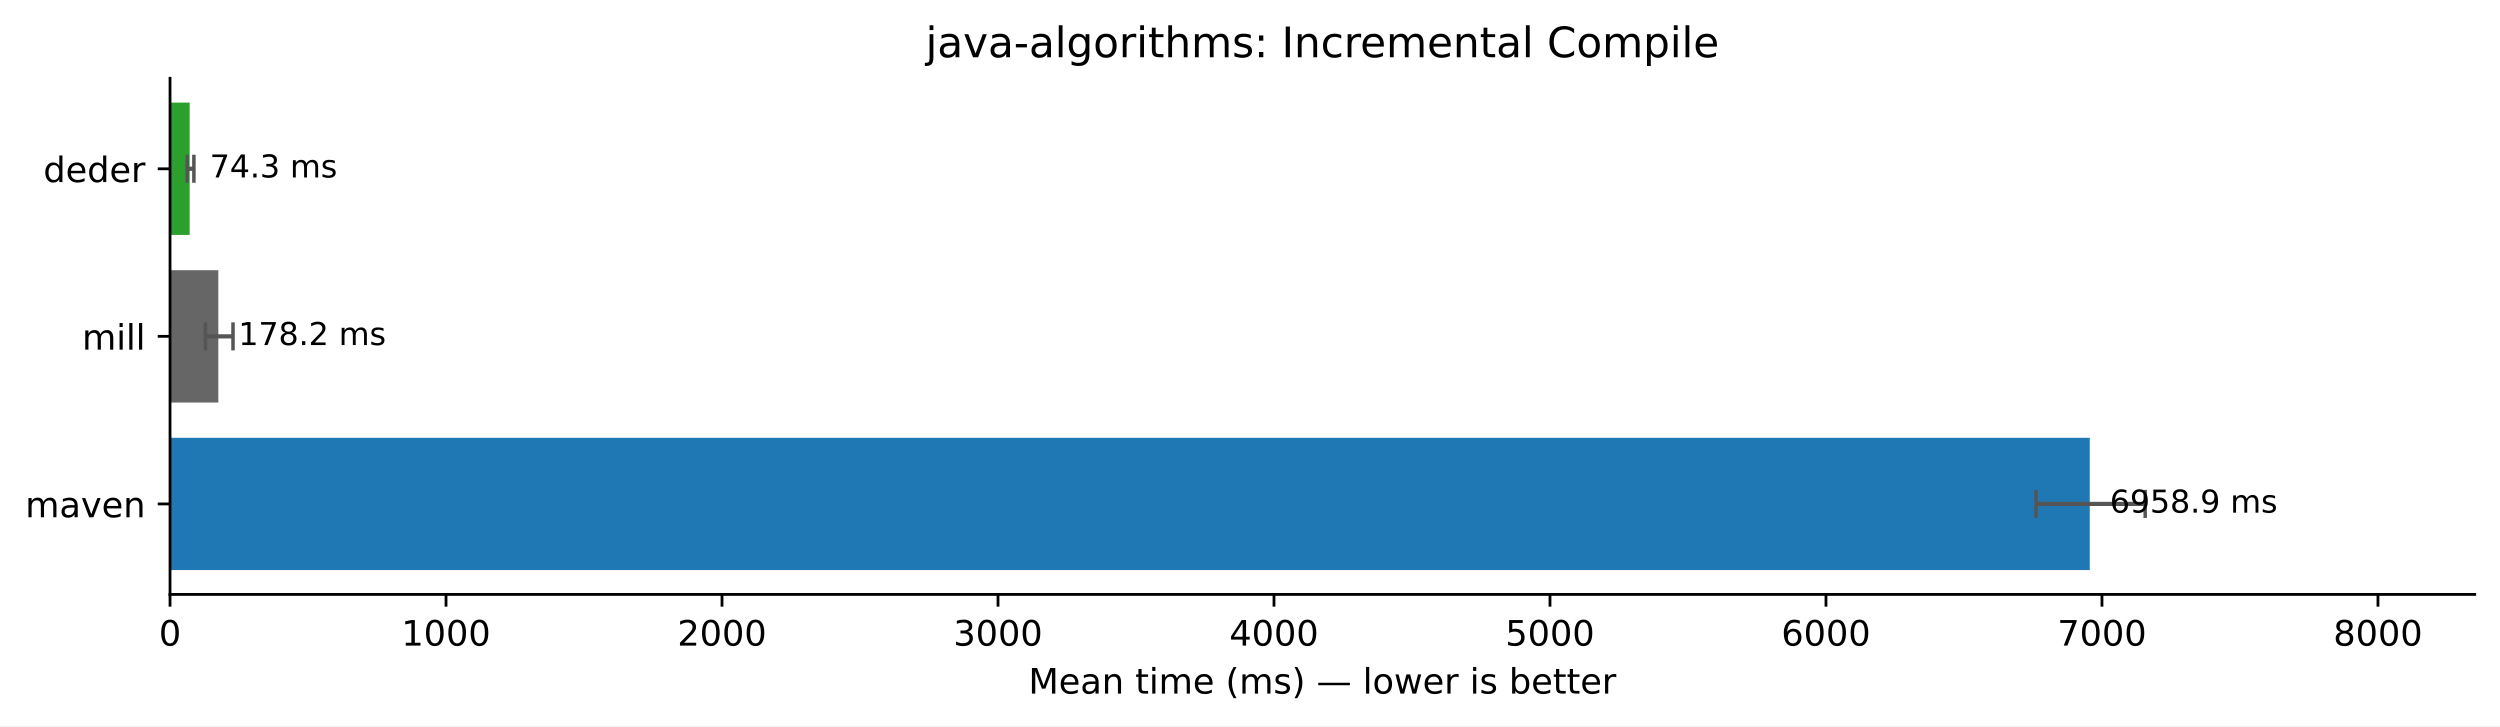
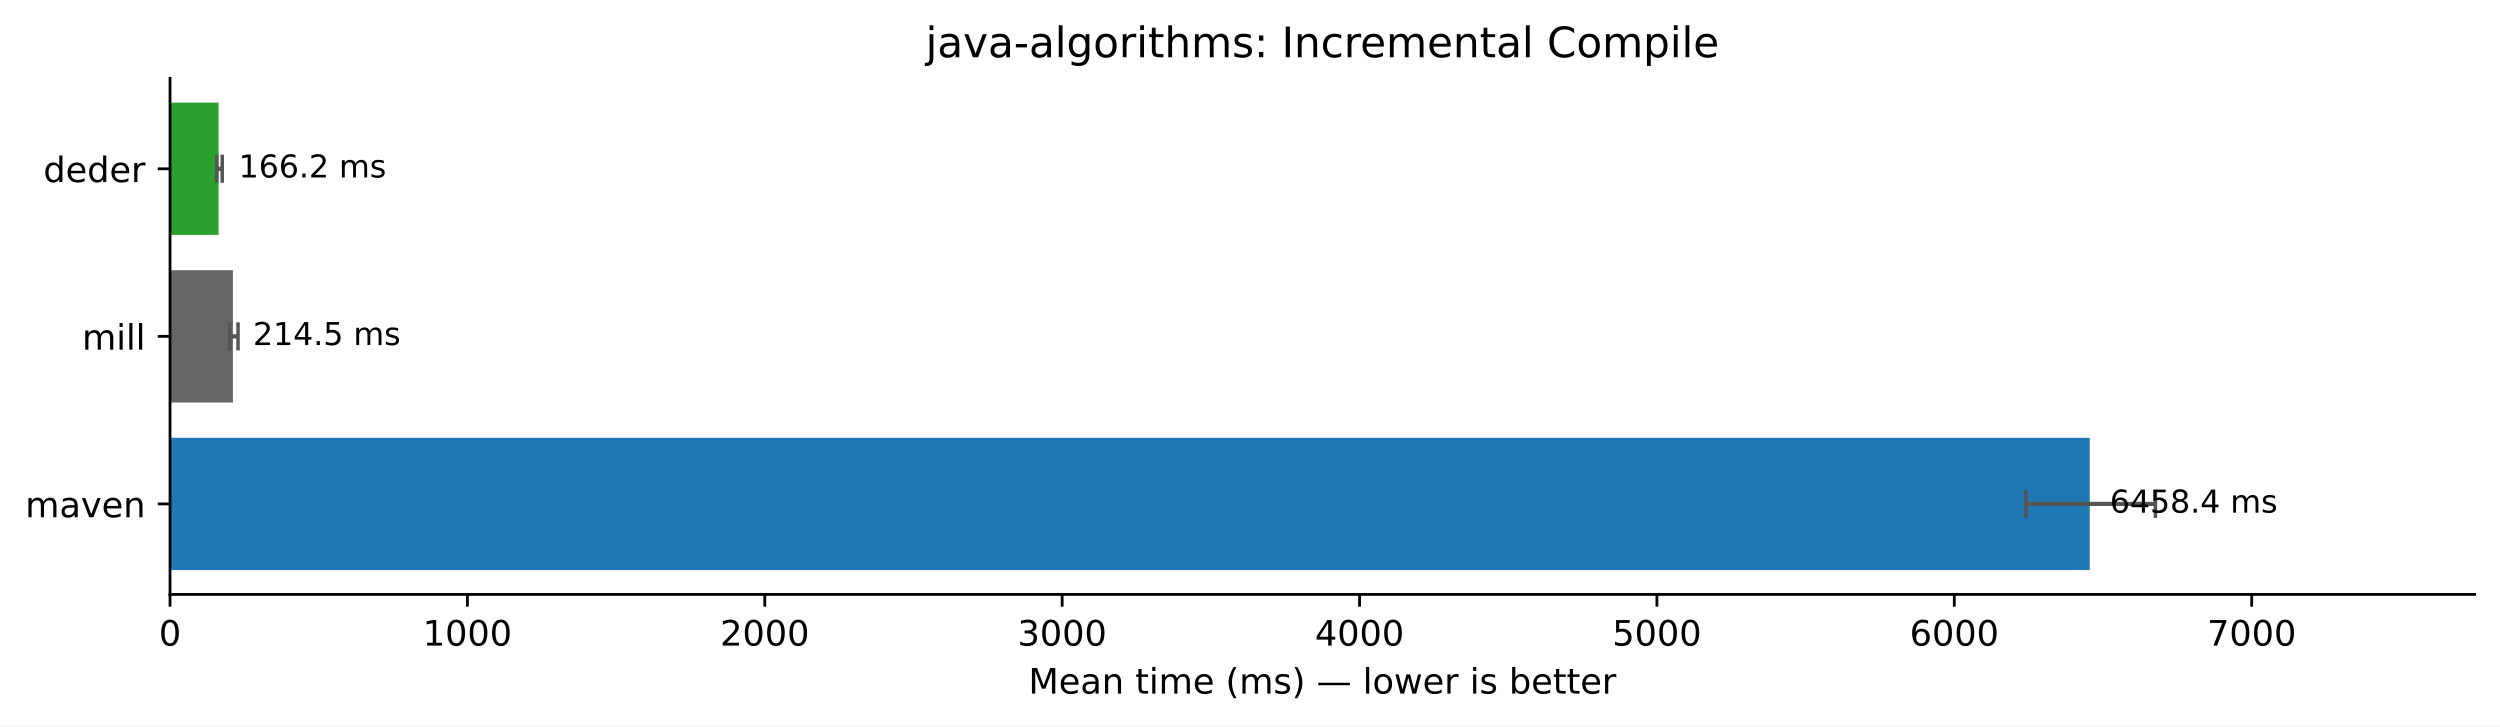
<svg xmlns="http://www.w3.org/2000/svg" xmlns:xlink="http://www.w3.org/1999/xlink" width="712.788pt" height="207.034pt" viewBox="0 0 712.788 207.034" version="1.1">
  <defs>
    <style type="text/css">*{stroke-linejoin: round; stroke-linecap: butt}</style>
  </defs>
  <g id="figure_1">
    <g id="patch_1">
      <path d="M 0 207.034  L 712.788 207.034  L 712.788 0  L 0 0  z " style="fill: #ffffff" />
    </g>
    <g id="axes_1">
      <g id="patch_2">
        <path d="M 48.478 169.478  L 705.588 169.478  L 705.588 22.318  L 48.478 22.318  z " style="fill: #ffffff" />
      </g>
      <g id="patch_3">
-         <path d="M 48.478 162.789  L 596.07 162.789  L 596.07 124.566  L 48.478 124.566  z " clip-path="url(#p4219f7e694)" style="fill: #1f77b4; stroke: #ffffff; stroke-width: 0.5; stroke-linejoin: miter" />
+         <path d="M 48.478 162.789  L 596.07 162.789  L 596.07 124.566  L 48.478 124.566  z " clip-path="url(#p1b779ec4ee)" style="fill: #1f77b4; stroke: #ffffff; stroke-width: 0.5; stroke-linejoin: miter" />
      </g>
      <g id="patch_4">
-         <path d="M 48.478 115.01  L 62.497 115.01  L 62.497 76.786  L 48.478 76.786  z " clip-path="url(#p4219f7e694)" style="fill: #666666; stroke: #ffffff; stroke-width: 0.5; stroke-linejoin: miter" />
+         <path d="M 48.478 115.01  L 66.661 115.01  L 66.661 76.786  L 48.478 76.786  z " clip-path="url(#p1b779ec4ee)" style="fill: #666666; stroke: #ffffff; stroke-width: 0.5; stroke-linejoin: miter" />
      </g>
      <g id="patch_5">
-         <path d="M 48.478 67.231  L 54.325 67.231  L 54.325 29.007  L 48.478 29.007  z " clip-path="url(#p4219f7e694)" style="fill: #2ca02c; stroke: #ffffff; stroke-width: 0.5; stroke-linejoin: miter" />
+         <path d="M 48.478 67.231  L 62.567 67.231  L 62.567 29.007  L 48.478 29.007  z " clip-path="url(#p1b779ec4ee)" style="fill: #2ca02c; stroke: #ffffff; stroke-width: 0.5; stroke-linejoin: miter" />
      </g>
      <g id="matplotlib.axis_1">
        <g id="xtick_1">
          <g id="line2d_1">
            <defs>
-               <path id="mdc7df45fa2" d="M 0 0  L 0 3.5  " style="stroke: #000000; stroke-width: 0.8" />
+               <path id="m59e7f7af4b" d="M 0 0  L 0 3.5  " style="stroke: #000000; stroke-width: 0.8" />
            </defs>
            <g>
-               <use xlink:href="#mdc7df45fa2" x="48.478" y="169.478" style="stroke: #000000; stroke-width: 0.8" />
+               <use xlink:href="#m59e7f7af4b" x="48.478" y="169.478" style="stroke: #000000; stroke-width: 0.8" />
            </g>
          </g>
          <g id="text_1">
            <g transform="translate(45.29688 184.0766) scale(0.1 -0.1)">
              <defs>
                <path id="DejaVuSans-30" d="M 2034 4250  Q 1547 4250 1301 3770  Q 1056 3291 1056 2328  Q 1056 1369 1301 889  Q 1547 409 2034 409  Q 2525 409 2770 889  Q 3016 1369 3016 2328  Q 3016 3291 2770 3770  Q 2525 4250 2034 4250  z M 2034 4750  Q 2819 4750 3233 4129  Q 3647 3509 3647 2328  Q 3647 1150 3233 529  Q 2819 -91 2034 -91  Q 1250 -91 836 529  Q 422 1150 422 2328  Q 422 3509 836 4129  Q 1250 4750 2034 4750  z " transform="scale(0.015625)" />
              </defs>
              <use xlink:href="#DejaVuSans-30" />
            </g>
          </g>
        </g>
        <g id="xtick_2">
          <g id="line2d_2">
            <g>
-               <use xlink:href="#mdc7df45fa2" x="127.167" y="169.478" style="stroke: #000000; stroke-width: 0.8" />
+               <use xlink:href="#m59e7f7af4b" x="133.265" y="169.478" style="stroke: #000000; stroke-width: 0.8" />
            </g>
          </g>
          <g id="text_2">
-             <g transform="translate(114.4424 184.0766) scale(0.1 -0.1)">
+             <g transform="translate(120.5403 184.0766) scale(0.1 -0.1)">
              <defs>
                <path id="DejaVuSans-31" d="M 794 531  L 1825 531  L 1825 4091  L 703 3866  L 703 4441  L 1819 4666  L 2450 4666  L 2450 531  L 3481 531  L 3481 0  L 794 0  L 794 531  z " transform="scale(0.015625)" />
              </defs>
              <use xlink:href="#DejaVuSans-31" />
              <use xlink:href="#DejaVuSans-30" transform="translate(63.62305 0)" />
              <use xlink:href="#DejaVuSans-30" transform="translate(127.2461 0)" />
              <use xlink:href="#DejaVuSans-30" transform="translate(190.8691 0)" />
            </g>
          </g>
        </g>
        <g id="xtick_3">
          <g id="line2d_3">
            <g>
-               <use xlink:href="#mdc7df45fa2" x="205.857" y="169.478" style="stroke: #000000; stroke-width: 0.8" />
+               <use xlink:href="#m59e7f7af4b" x="218.052" y="169.478" style="stroke: #000000; stroke-width: 0.8" />
            </g>
          </g>
          <g id="text_3">
-             <g transform="translate(193.1317 184.0766) scale(0.1 -0.1)">
+             <g transform="translate(205.3274 184.0766) scale(0.1 -0.1)">
              <defs>
                <path id="DejaVuSans-32" d="M 1228 531  L 3431 531  L 3431 0  L 469 0  L 469 531  Q 828 903 1448 1529  Q 2069 2156 2228 2338  Q 2531 2678 2651 2914  Q 2772 3150 2772 3378  Q 2772 3750 2511 3984  Q 2250 4219 1831 4219  Q 1534 4219 1204 4116  Q 875 4013 500 3803  L 500 4441  Q 881 4594 1212 4672  Q 1544 4750 1819 4750  Q 2544 4750 2975 4387  Q 3406 4025 3406 3419  Q 3406 3131 3298 2873  Q 3191 2616 2906 2266  Q 2828 2175 2409 1742  Q 1991 1309 1228 531  z " transform="scale(0.015625)" />
              </defs>
              <use xlink:href="#DejaVuSans-32" />
              <use xlink:href="#DejaVuSans-30" transform="translate(63.62305 0)" />
              <use xlink:href="#DejaVuSans-30" transform="translate(127.2461 0)" />
              <use xlink:href="#DejaVuSans-30" transform="translate(190.8691 0)" />
            </g>
          </g>
        </g>
        <g id="xtick_4">
          <g id="line2d_4">
            <g>
-               <use xlink:href="#mdc7df45fa2" x="284.546" y="169.478" style="stroke: #000000; stroke-width: 0.8" />
+               <use xlink:href="#m59e7f7af4b" x="302.84" y="169.478" style="stroke: #000000; stroke-width: 0.8" />
            </g>
          </g>
          <g id="text_4">
-             <g transform="translate(271.8209 184.0766) scale(0.1 -0.1)">
+             <g transform="translate(290.1145 184.0766) scale(0.1 -0.1)">
              <defs>
                <path id="DejaVuSans-33" d="M 2597 2516  Q 3050 2419 3304 2112  Q 3559 1806 3559 1356  Q 3559 666 3084 287  Q 2609 -91 1734 -91  Q 1441 -91 1130 -33  Q 819 25 488 141  L 488 750  Q 750 597 1062 519  Q 1375 441 1716 441  Q 2309 441 2620 675  Q 2931 909 2931 1356  Q 2931 1769 2642 2001  Q 2353 2234 1838 2234  L 1294 2234  L 1294 2753  L 1863 2753  Q 2328 2753 2575 2939  Q 2822 3125 2822 3475  Q 2822 3834 2567 4026  Q 2313 4219 1838 4219  Q 1578 4219 1281 4162  Q 984 4106 628 3988  L 628 4550  Q 988 4650 1302 4700  Q 1616 4750 1894 4750  Q 2613 4750 3031 4423  Q 3450 4097 3450 3541  Q 3450 3153 3228 2886  Q 3006 2619 2597 2516  z " transform="scale(0.015625)" />
              </defs>
              <use xlink:href="#DejaVuSans-33" />
              <use xlink:href="#DejaVuSans-30" transform="translate(63.62305 0)" />
              <use xlink:href="#DejaVuSans-30" transform="translate(127.2461 0)" />
              <use xlink:href="#DejaVuSans-30" transform="translate(190.8691 0)" />
            </g>
          </g>
        </g>
        <g id="xtick_5">
          <g id="line2d_5">
            <g>
-               <use xlink:href="#mdc7df45fa2" x="363.235" y="169.478" style="stroke: #000000; stroke-width: 0.8" />
+               <use xlink:href="#m59e7f7af4b" x="387.627" y="169.478" style="stroke: #000000; stroke-width: 0.8" />
            </g>
          </g>
          <g id="text_5">
-             <g transform="translate(350.5102 184.0766) scale(0.1 -0.1)">
+             <g transform="translate(374.9016 184.0766) scale(0.1 -0.1)">
              <defs>
                <path id="DejaVuSans-34" d="M 2419 4116  L 825 1625  L 2419 1625  L 2419 4116  z M 2253 4666  L 3047 4666  L 3047 1625  L 3713 1625  L 3713 1100  L 3047 1100  L 3047 0  L 2419 0  L 2419 1100  L 313 1100  L 313 1709  L 2253 4666  z " transform="scale(0.015625)" />
              </defs>
              <use xlink:href="#DejaVuSans-34" />
              <use xlink:href="#DejaVuSans-30" transform="translate(63.62305 0)" />
              <use xlink:href="#DejaVuSans-30" transform="translate(127.2461 0)" />
              <use xlink:href="#DejaVuSans-30" transform="translate(190.8691 0)" />
            </g>
          </g>
        </g>
        <g id="xtick_6">
          <g id="line2d_6">
            <g>
-               <use xlink:href="#mdc7df45fa2" x="441.924" y="169.478" style="stroke: #000000; stroke-width: 0.8" />
+               <use xlink:href="#m59e7f7af4b" x="472.414" y="169.478" style="stroke: #000000; stroke-width: 0.8" />
            </g>
          </g>
          <g id="text_6">
-             <g transform="translate(429.1995 184.0766) scale(0.1 -0.1)">
+             <g transform="translate(459.6888 184.0766) scale(0.1 -0.1)">
              <defs>
                <path id="DejaVuSans-35" d="M 691 4666  L 3169 4666  L 3169 4134  L 1269 4134  L 1269 2991  Q 1406 3038 1543 3061  Q 1681 3084 1819 3084  Q 2600 3084 3056 2656  Q 3513 2228 3513 1497  Q 3513 744 3044 326  Q 2575 -91 1722 -91  Q 1428 -91 1123 -41  Q 819 9 494 109  L 494 744  Q 775 591 1075 516  Q 1375 441 1709 441  Q 2250 441 2565 725  Q 2881 1009 2881 1497  Q 2881 1984 2565 2268  Q 2250 2553 1709 2553  Q 1456 2553 1204 2497  Q 953 2441 691 2322  L 691 4666  z " transform="scale(0.015625)" />
              </defs>
              <use xlink:href="#DejaVuSans-35" />
              <use xlink:href="#DejaVuSans-30" transform="translate(63.62305 0)" />
              <use xlink:href="#DejaVuSans-30" transform="translate(127.2461 0)" />
              <use xlink:href="#DejaVuSans-30" transform="translate(190.8691 0)" />
            </g>
          </g>
        </g>
        <g id="xtick_7">
          <g id="line2d_7">
            <g>
-               <use xlink:href="#mdc7df45fa2" x="520.614" y="169.478" style="stroke: #000000; stroke-width: 0.8" />
+               <use xlink:href="#m59e7f7af4b" x="557.201" y="169.478" style="stroke: #000000; stroke-width: 0.8" />
            </g>
          </g>
          <g id="text_7">
-             <g transform="translate(507.8888 184.0766) scale(0.1 -0.1)">
+             <g transform="translate(544.4759 184.0766) scale(0.1 -0.1)">
              <defs>
                <path id="DejaVuSans-36" d="M 2113 2584  Q 1688 2584 1439 2293  Q 1191 2003 1191 1497  Q 1191 994 1439 701  Q 1688 409 2113 409  Q 2538 409 2786 701  Q 3034 994 3034 1497  Q 3034 2003 2786 2293  Q 2538 2584 2113 2584  z M 3366 4563  L 3366 3988  Q 3128 4100 2886 4159  Q 2644 4219 2406 4219  Q 1781 4219 1451 3797  Q 1122 3375 1075 2522  Q 1259 2794 1537 2939  Q 1816 3084 2150 3084  Q 2853 3084 3261 2657  Q 3669 2231 3669 1497  Q 3669 778 3244 343  Q 2819 -91 2113 -91  Q 1303 -91 875 529  Q 447 1150 447 2328  Q 447 3434 972 4092  Q 1497 4750 2381 4750  Q 2619 4750 2861 4703  Q 3103 4656 3366 4563  z " transform="scale(0.015625)" />
              </defs>
              <use xlink:href="#DejaVuSans-36" />
              <use xlink:href="#DejaVuSans-30" transform="translate(63.62305 0)" />
              <use xlink:href="#DejaVuSans-30" transform="translate(127.2461 0)" />
              <use xlink:href="#DejaVuSans-30" transform="translate(190.8691 0)" />
            </g>
          </g>
        </g>
        <g id="xtick_8">
          <g id="line2d_8">
            <g>
-               <use xlink:href="#mdc7df45fa2" x="599.303" y="169.478" style="stroke: #000000; stroke-width: 0.8" />
+               <use xlink:href="#m59e7f7af4b" x="641.988" y="169.478" style="stroke: #000000; stroke-width: 0.8" />
            </g>
          </g>
          <g id="text_8">
-             <g transform="translate(586.578 184.0766) scale(0.1 -0.1)">
+             <g transform="translate(629.263 184.0766) scale(0.1 -0.1)">
              <defs>
                <path id="DejaVuSans-37" d="M 525 4666  L 3525 4666  L 3525 4397  L 1831 0  L 1172 0  L 2766 4134  L 525 4134  L 525 4666  z " transform="scale(0.015625)" />
              </defs>
              <use xlink:href="#DejaVuSans-37" />
              <use xlink:href="#DejaVuSans-30" transform="translate(63.62305 0)" />
              <use xlink:href="#DejaVuSans-30" transform="translate(127.2461 0)" />
              <use xlink:href="#DejaVuSans-30" transform="translate(190.8691 0)" />
            </g>
          </g>
        </g>
-         <g id="xtick_9">
-           <g id="line2d_9">
-             <g>
-               <use xlink:href="#mdc7df45fa2" x="677.992" y="169.478" style="stroke: #000000; stroke-width: 0.8" />
-             </g>
-           </g>
-           <g id="text_9">
-             <g transform="translate(665.2673 184.0766) scale(0.1 -0.1)">
-               <defs>
-                 <path id="DejaVuSans-38" d="M 2034 2216  Q 1584 2216 1326 1975  Q 1069 1734 1069 1313  Q 1069 891 1326 650  Q 1584 409 2034 409  Q 2484 409 2743 651  Q 3003 894 3003 1313  Q 3003 1734 2745 1975  Q 2488 2216 2034 2216  z M 1403 2484  Q 997 2584 770 2862  Q 544 3141 544 3541  Q 544 4100 942 4425  Q 1341 4750 2034 4750  Q 2731 4750 3128 4425  Q 3525 4100 3525 3541  Q 3525 3141 3298 2862  Q 3072 2584 2669 2484  Q 3125 2378 3379 2068  Q 3634 1759 3634 1313  Q 3634 634 3220 271  Q 2806 -91 2034 -91  Q 1263 -91 848 271  Q 434 634 434 1313  Q 434 1759 690 2068  Q 947 2378 1403 2484  z M 1172 3481  Q 1172 3119 1398 2916  Q 1625 2713 2034 2713  Q 2441 2713 2670 2916  Q 2900 3119 2900 3481  Q 2900 3844 2670 4047  Q 2441 4250 2034 4250  Q 1625 4250 1398 4047  Q 1172 3844 1172 3481  z " transform="scale(0.015625)" />
-               </defs>
-               <use xlink:href="#DejaVuSans-38" />
-               <use xlink:href="#DejaVuSans-30" transform="translate(63.62305 0)" />
-               <use xlink:href="#DejaVuSans-30" transform="translate(127.2461 0)" />
-               <use xlink:href="#DejaVuSans-30" transform="translate(190.8691 0)" />
-             </g>
-           </g>
-         </g>
-         <g id="text_10">
+         <g id="text_9">
          <g transform="translate(293.2362 197.7547) scale(0.1 -0.1)">
            <defs>
              <path id="DejaVuSans-4d" d="M 628 4666  L 1569 4666  L 2759 1491  L 3956 4666  L 4897 4666  L 4897 0  L 4281 0  L 4281 4097  L 3078 897  L 2444 897  L 1241 4097  L 1241 0  L 628 0  L 628 4666  z " transform="scale(0.015625)" />
              <path id="DejaVuSans-65" d="M 3597 1894  L 3597 1613  L 953 1613  Q 991 1019 1311 708  Q 1631 397 2203 397  Q 2534 397 2845 478  Q 3156 559 3463 722  L 3463 178  Q 3153 47 2828 -22  Q 2503 -91 2169 -91  Q 1331 -91 842 396  Q 353 884 353 1716  Q 353 2575 817 3079  Q 1281 3584 2069 3584  Q 2775 3584 3186 3129  Q 3597 2675 3597 1894  z M 3022 2063  Q 3016 2534 2758 2815  Q 2500 3097 2075 3097  Q 1594 3097 1305 2825  Q 1016 2553 972 2059  L 3022 2063  z " transform="scale(0.015625)" />
              <path id="DejaVuSans-61" d="M 2194 1759  Q 1497 1759 1228 1600  Q 959 1441 959 1056  Q 959 750 1161 570  Q 1363 391 1709 391  Q 2188 391 2477 730  Q 2766 1069 2766 1631  L 2766 1759  L 2194 1759  z M 3341 1997  L 3341 0  L 2766 0  L 2766 531  Q 2569 213 2275 61  Q 1981 -91 1556 -91  Q 1019 -91 701 211  Q 384 513 384 1019  Q 384 1609 779 1909  Q 1175 2209 1959 2209  L 2766 2209  L 2766 2266  Q 2766 2663 2505 2880  Q 2244 3097 1772 3097  Q 1472 3097 1187 3025  Q 903 2953 641 2809  L 641 3341  Q 956 3463 1253 3523  Q 1550 3584 1831 3584  Q 2591 3584 2966 3190  Q 3341 2797 3341 1997  z " transform="scale(0.015625)" />
              <path id="DejaVuSans-6e" d="M 3513 2113  L 3513 0  L 2938 0  L 2938 2094  Q 2938 2591 2744 2837  Q 2550 3084 2163 3084  Q 1697 3084 1428 2787  Q 1159 2491 1159 1978  L 1159 0  L 581 0  L 581 3500  L 1159 3500  L 1159 2956  Q 1366 3272 1645 3428  Q 1925 3584 2291 3584  Q 2894 3584 3203 3211  Q 3513 2838 3513 2113  z " transform="scale(0.015625)" />
              <path id="DejaVuSans-20" transform="scale(0.015625)" />
              <path id="DejaVuSans-74" d="M 1172 4494  L 1172 3500  L 2356 3500  L 2356 3053  L 1172 3053  L 1172 1153  Q 1172 725 1289 603  Q 1406 481 1766 481  L 2356 481  L 2356 0  L 1766 0  Q 1100 0 847 248  Q 594 497 594 1153  L 594 3053  L 172 3053  L 172 3500  L 594 3500  L 594 4494  L 1172 4494  z " transform="scale(0.015625)" />
              <path id="DejaVuSans-69" d="M 603 3500  L 1178 3500  L 1178 0  L 603 0  L 603 3500  z M 603 4863  L 1178 4863  L 1178 4134  L 603 4134  L 603 4863  z " transform="scale(0.015625)" />
              <path id="DejaVuSans-6d" d="M 3328 2828  Q 3544 3216 3844 3400  Q 4144 3584 4550 3584  Q 5097 3584 5394 3201  Q 5691 2819 5691 2113  L 5691 0  L 5113 0  L 5113 2094  Q 5113 2597 4934 2840  Q 4756 3084 4391 3084  Q 3944 3084 3684 2787  Q 3425 2491 3425 1978  L 3425 0  L 2847 0  L 2847 2094  Q 2847 2600 2669 2842  Q 2491 3084 2119 3084  Q 1678 3084 1418 2786  Q 1159 2488 1159 1978  L 1159 0  L 581 0  L 581 3500  L 1159 3500  L 1159 2956  Q 1356 3278 1631 3431  Q 1906 3584 2284 3584  Q 2666 3584 2933 3390  Q 3200 3197 3328 2828  z " transform="scale(0.015625)" />
              <path id="DejaVuSans-28" d="M 1984 4856  Q 1566 4138 1362 3434  Q 1159 2731 1159 2009  Q 1159 1288 1364 580  Q 1569 -128 1984 -844  L 1484 -844  Q 1016 -109 783 600  Q 550 1309 550 2009  Q 550 2706 781 3412  Q 1013 4119 1484 4856  L 1984 4856  z " transform="scale(0.015625)" />
              <path id="DejaVuSans-73" d="M 2834 3397  L 2834 2853  Q 2591 2978 2328 3040  Q 2066 3103 1784 3103  Q 1356 3103 1142 2972  Q 928 2841 928 2578  Q 928 2378 1081 2264  Q 1234 2150 1697 2047  L 1894 2003  Q 2506 1872 2764 1633  Q 3022 1394 3022 966  Q 3022 478 2636 193  Q 2250 -91 1575 -91  Q 1294 -91 989 -36  Q 684 19 347 128  L 347 722  Q 666 556 975 473  Q 1284 391 1588 391  Q 1994 391 2212 530  Q 2431 669 2431 922  Q 2431 1156 2273 1281  Q 2116 1406 1581 1522  L 1381 1569  Q 847 1681 609 1914  Q 372 2147 372 2553  Q 372 3047 722 3315  Q 1072 3584 1716 3584  Q 2034 3584 2315 3537  Q 2597 3491 2834 3397  z " transform="scale(0.015625)" />
              <path id="DejaVuSans-29" d="M 513 4856  L 1013 4856  Q 1481 4119 1714 3412  Q 1947 2706 1947 2009  Q 1947 1309 1714 600  Q 1481 -109 1013 -844  L 513 -844  Q 928 -128 1133 580  Q 1338 1288 1338 2009  Q 1338 2731 1133 3434  Q 928 4138 513 4856  z " transform="scale(0.015625)" />
              <path id="DejaVuSans-2014" d="M 313 1978  L 6088 1978  L 6088 1528  L 313 1528  L 313 1978  z " transform="scale(0.015625)" />
              <path id="DejaVuSans-6c" d="M 603 4863  L 1178 4863  L 1178 0  L 603 0  L 603 4863  z " transform="scale(0.015625)" />
              <path id="DejaVuSans-6f" d="M 1959 3097  Q 1497 3097 1228 2736  Q 959 2375 959 1747  Q 959 1119 1226 758  Q 1494 397 1959 397  Q 2419 397 2687 759  Q 2956 1122 2956 1747  Q 2956 2369 2687 2733  Q 2419 3097 1959 3097  z M 1959 3584  Q 2709 3584 3137 3096  Q 3566 2609 3566 1747  Q 3566 888 3137 398  Q 2709 -91 1959 -91  Q 1206 -91 779 398  Q 353 888 353 1747  Q 353 2609 779 3096  Q 1206 3584 1959 3584  z " transform="scale(0.015625)" />
              <path id="DejaVuSans-77" d="M 269 3500  L 844 3500  L 1563 769  L 2278 3500  L 2956 3500  L 3675 769  L 4391 3500  L 4966 3500  L 4050 0  L 3372 0  L 2619 2869  L 1863 0  L 1184 0  L 269 3500  z " transform="scale(0.015625)" />
              <path id="DejaVuSans-72" d="M 2631 2963  Q 2534 3019 2420 3045  Q 2306 3072 2169 3072  Q 1681 3072 1420 2755  Q 1159 2438 1159 1844  L 1159 0  L 581 0  L 581 3500  L 1159 3500  L 1159 2956  Q 1341 3275 1631 3429  Q 1922 3584 2338 3584  Q 2397 3584 2469 3576  Q 2541 3569 2628 3553  L 2631 2963  z " transform="scale(0.015625)" />
              <path id="DejaVuSans-62" d="M 3116 1747  Q 3116 2381 2855 2742  Q 2594 3103 2138 3103  Q 1681 3103 1420 2742  Q 1159 2381 1159 1747  Q 1159 1113 1420 752  Q 1681 391 2138 391  Q 2594 391 2855 752  Q 3116 1113 3116 1747  z M 1159 2969  Q 1341 3281 1617 3432  Q 1894 3584 2278 3584  Q 2916 3584 3314 3078  Q 3713 2572 3713 1747  Q 3713 922 3314 415  Q 2916 -91 2278 -91  Q 1894 -91 1617 61  Q 1341 213 1159 525  L 1159 0  L 581 0  L 581 4863  L 1159 4863  L 1159 2969  z " transform="scale(0.015625)" />
            </defs>
            <use xlink:href="#DejaVuSans-4d" />
            <use xlink:href="#DejaVuSans-65" transform="translate(86.2793 0)" />
            <use xlink:href="#DejaVuSans-61" transform="translate(147.8027 0)" />
            <use xlink:href="#DejaVuSans-6e" transform="translate(209.082 0)" />
            <use xlink:href="#DejaVuSans-20" transform="translate(272.4609 0)" />
            <use xlink:href="#DejaVuSans-74" transform="translate(304.248 0)" />
            <use xlink:href="#DejaVuSans-69" transform="translate(343.457 0)" />
            <use xlink:href="#DejaVuSans-6d" transform="translate(371.2402 0)" />
            <use xlink:href="#DejaVuSans-65" transform="translate(468.6523 0)" />
            <use xlink:href="#DejaVuSans-20" transform="translate(530.1758 0)" />
            <use xlink:href="#DejaVuSans-28" transform="translate(561.9629 0)" />
            <use xlink:href="#DejaVuSans-6d" transform="translate(600.9766 0)" />
            <use xlink:href="#DejaVuSans-73" transform="translate(698.3887 0)" />
            <use xlink:href="#DejaVuSans-29" transform="translate(750.4883 0)" />
            <use xlink:href="#DejaVuSans-20" transform="translate(789.502 0)" />
            <use xlink:href="#DejaVuSans-2014" transform="translate(821.2891 0)" />
            <use xlink:href="#DejaVuSans-20" transform="translate(921.2891 0)" />
            <use xlink:href="#DejaVuSans-6c" transform="translate(953.0762 0)" />
            <use xlink:href="#DejaVuSans-6f" transform="translate(980.8594 0)" />
            <use xlink:href="#DejaVuSans-77" transform="translate(1042.041 0)" />
            <use xlink:href="#DejaVuSans-65" transform="translate(1123.828 0)" />
            <use xlink:href="#DejaVuSans-72" transform="translate(1185.352 0)" />
            <use xlink:href="#DejaVuSans-20" transform="translate(1226.465 0)" />
            <use xlink:href="#DejaVuSans-69" transform="translate(1258.252 0)" />
            <use xlink:href="#DejaVuSans-73" transform="translate(1286.035 0)" />
            <use xlink:href="#DejaVuSans-20" transform="translate(1338.135 0)" />
            <use xlink:href="#DejaVuSans-62" transform="translate(1369.922 0)" />
            <use xlink:href="#DejaVuSans-65" transform="translate(1433.398 0)" />
            <use xlink:href="#DejaVuSans-74" transform="translate(1494.922 0)" />
            <use xlink:href="#DejaVuSans-74" transform="translate(1534.131 0)" />
            <use xlink:href="#DejaVuSans-65" transform="translate(1573.34 0)" />
            <use xlink:href="#DejaVuSans-72" transform="translate(1634.863 0)" />
          </g>
        </g>
      </g>
      <g id="matplotlib.axis_2">
        <g id="ytick_1">
-           <g id="line2d_10">
+           <g id="line2d_9">
            <defs>
-               <path id="m2a4e039b1f" d="M 0 0  L -3.5 0  " style="stroke: #000000; stroke-width: 0.8" />
+               <path id="m8d11f1065f" d="M 0 0  L -3.5 0  " style="stroke: #000000; stroke-width: 0.8" />
            </defs>
            <g>
-               <use xlink:href="#m2a4e039b1f" x="48.478" y="143.677" style="stroke: #000000; stroke-width: 0.8" />
-             </g>
-           </g>
-           <g id="text_11">
+               <use xlink:href="#m8d11f1065f" x="48.478" y="143.677" style="stroke: #000000; stroke-width: 0.8" />
+             </g>
+           </g>
+           <g id="text_10">
            <g transform="translate(7.2 147.4766) scale(0.1 -0.1)">
              <defs>
                <path id="DejaVuSans-76" d="M 191 3500  L 800 3500  L 1894 563  L 2988 3500  L 3597 3500  L 2284 0  L 1503 0  L 191 3500  z " transform="scale(0.015625)" />
              </defs>
              <use xlink:href="#DejaVuSans-6d" />
              <use xlink:href="#DejaVuSans-61" transform="translate(97.41211 0)" />
              <use xlink:href="#DejaVuSans-76" transform="translate(158.6914 0)" />
              <use xlink:href="#DejaVuSans-65" transform="translate(217.8711 0)" />
              <use xlink:href="#DejaVuSans-6e" transform="translate(279.3945 0)" />
            </g>
          </g>
        </g>
        <g id="ytick_2">
-           <g id="line2d_11">
-             <g>
-               <use xlink:href="#m2a4e039b1f" x="48.478" y="95.898" style="stroke: #000000; stroke-width: 0.8" />
-             </g>
-           </g>
-           <g id="text_12">
+           <g id="line2d_10">
+             <g>
+               <use xlink:href="#m8d11f1065f" x="48.478" y="95.898" style="stroke: #000000; stroke-width: 0.8" />
+             </g>
+           </g>
+           <g id="text_11">
            <g transform="translate(23.40312 99.69734) scale(0.1 -0.1)">
              <use xlink:href="#DejaVuSans-6d" />
              <use xlink:href="#DejaVuSans-69" transform="translate(97.41211 0)" />
              <use xlink:href="#DejaVuSans-6c" transform="translate(125.1953 0)" />
              <use xlink:href="#DejaVuSans-6c" transform="translate(152.9785 0)" />
            </g>
          </g>
        </g>
        <g id="ytick_3">
-           <g id="line2d_12">
-             <g>
-               <use xlink:href="#m2a4e039b1f" x="48.478" y="48.119" style="stroke: #000000; stroke-width: 0.8" />
-             </g>
-           </g>
-           <g id="text_13">
+           <g id="line2d_11">
+             <g>
+               <use xlink:href="#m8d11f1065f" x="48.478" y="48.119" style="stroke: #000000; stroke-width: 0.8" />
+             </g>
+           </g>
+           <g id="text_12">
            <g transform="translate(12.36406 51.91812) scale(0.1 -0.1)">
              <defs>
                <path id="DejaVuSans-64" d="M 2906 2969  L 2906 4863  L 3481 4863  L 3481 0  L 2906 0  L 2906 525  Q 2725 213 2448 61  Q 2172 -91 1784 -91  Q 1150 -91 751 415  Q 353 922 353 1747  Q 353 2572 751 3078  Q 1150 3584 1784 3584  Q 2172 3584 2448 3432  Q 2725 3281 2906 2969  z M 947 1747  Q 947 1113 1208 752  Q 1469 391 1925 391  Q 2381 391 2643 752  Q 2906 1113 2906 1747  Q 2906 2381 2643 2742  Q 2381 3103 1925 3103  Q 1469 3103 1208 2742  Q 947 2381 947 1747  z " transform="scale(0.015625)" />
              </defs>
              <use xlink:href="#DejaVuSans-64" />
              <use xlink:href="#DejaVuSans-65" transform="translate(63.47656 0)" />
              <use xlink:href="#DejaVuSans-64" transform="translate(125 0)" />
              <use xlink:href="#DejaVuSans-65" transform="translate(188.4766 0)" />
              <use xlink:href="#DejaVuSans-72" transform="translate(250 0)" />
            </g>
          </g>
        </g>
      </g>
      <g id="LineCollection_1">
-         <path d="M 580.519 143.677  L 611.62 143.677  " clip-path="url(#p4219f7e694)" style="fill: none; stroke: #555555; stroke-width: 1.2" />
-         <path d="M 58.562 95.898  L 66.433 95.898  " clip-path="url(#p4219f7e694)" style="fill: none; stroke: #555555; stroke-width: 1.2" />
-         <path d="M 53.369 48.119  L 55.281 48.119  " clip-path="url(#p4219f7e694)" style="fill: none; stroke: #555555; stroke-width: 1.2" />
+         <path d="M 577.595 143.677  L 614.544 143.677  " clip-path="url(#p1b779ec4ee)" style="fill: none; stroke: #555555; stroke-width: 1.2" />
+         <path d="M 65.457 95.898  L 67.865 95.898  " clip-path="url(#p1b779ec4ee)" style="fill: none; stroke: #555555; stroke-width: 1.2" />
+         <path d="M 61.775 48.119  L 63.36 48.119  " clip-path="url(#p1b779ec4ee)" style="fill: none; stroke: #555555; stroke-width: 1.2" />
+       </g>
+       <g id="line2d_12">
+         <defs>
+           <path id="m0804eb1c23" d="M 0 4  L 0 -4  " style="stroke: #555555" />
+         </defs>
+         <g clip-path="url(#p1b779ec4ee)">
+           <use xlink:href="#m0804eb1c23" x="577.595" y="143.677" style="fill: #1f77b4; stroke: #555555" />
+           <use xlink:href="#m0804eb1c23" x="65.457" y="95.898" style="fill: #1f77b4; stroke: #555555" />
+           <use xlink:href="#m0804eb1c23" x="61.775" y="48.119" style="fill: #1f77b4; stroke: #555555" />
+         </g>
      </g>
      <g id="line2d_13">
-         <defs>
-           <path id="mf901584987" d="M 0 4  L 0 -4  " style="stroke: #555555" />
-         </defs>
-         <g clip-path="url(#p4219f7e694)">
-           <use xlink:href="#mf901584987" x="580.519" y="143.677" style="fill: #1f77b4; stroke: #555555" />
-           <use xlink:href="#mf901584987" x="58.562" y="95.898" style="fill: #1f77b4; stroke: #555555" />
-           <use xlink:href="#mf901584987" x="53.369" y="48.119" style="fill: #1f77b4; stroke: #555555" />
-         </g>
-       </g>
-       <g id="line2d_14">
-         <g clip-path="url(#p4219f7e694)">
-           <use xlink:href="#mf901584987" x="611.62" y="143.677" style="fill: #1f77b4; stroke: #555555" />
-           <use xlink:href="#mf901584987" x="66.433" y="95.898" style="fill: #1f77b4; stroke: #555555" />
-           <use xlink:href="#mf901584987" x="55.281" y="48.119" style="fill: #1f77b4; stroke: #555555" />
+         <g clip-path="url(#p1b779ec4ee)">
+           <use xlink:href="#m0804eb1c23" x="614.544" y="143.677" style="fill: #1f77b4; stroke: #555555" />
+           <use xlink:href="#m0804eb1c23" x="67.865" y="95.898" style="fill: #1f77b4; stroke: #555555" />
+           <use xlink:href="#m0804eb1c23" x="63.36" y="48.119" style="fill: #1f77b4; stroke: #555555" />
        </g>
      </g>
      <g id="patch_6">
        <path d="M 48.478 169.478  L 48.478 22.318  " style="fill: none; stroke: #000000; stroke-width: 0.8; stroke-linejoin: miter; stroke-linecap: square" />
      </g>
      <g id="patch_7">
        <path d="M 48.478 169.478  L 705.588 169.478  " style="fill: none; stroke: #000000; stroke-width: 0.8; stroke-linejoin: miter; stroke-linecap: square" />
      </g>
-       <g id="text_14">
+       <g id="text_13">
        <g transform="translate(601.5457 146.1608) scale(0.09 -0.09)">
          <defs>
-             <path id="DejaVuSans-39" d="M 703 97  L 703 672  Q 941 559 1184 500  Q 1428 441 1663 441  Q 2288 441 2617 861  Q 2947 1281 2994 2138  Q 2813 1869 2534 1725  Q 2256 1581 1919 1581  Q 1219 1581 811 2004  Q 403 2428 403 3163  Q 403 3881 828 4315  Q 1253 4750 1959 4750  Q 2769 4750 3195 4129  Q 3622 3509 3622 2328  Q 3622 1225 3098 567  Q 2575 -91 1691 -91  Q 1453 -91 1209 -44  Q 966 3 703 97  z M 1959 2075  Q 2384 2075 2632 2365  Q 2881 2656 2881 3163  Q 2881 3666 2632 3958  Q 2384 4250 1959 4250  Q 1534 4250 1286 3958  Q 1038 3666 1038 3163  Q 1038 2656 1286 2365  Q 1534 2075 1959 2075  z " transform="scale(0.015625)" />
+             <path id="DejaVuSans-38" d="M 2034 2216  Q 1584 2216 1326 1975  Q 1069 1734 1069 1313  Q 1069 891 1326 650  Q 1584 409 2034 409  Q 2484 409 2743 651  Q 3003 894 3003 1313  Q 3003 1734 2745 1975  Q 2488 2216 2034 2216  z M 1403 2484  Q 997 2584 770 2862  Q 544 3141 544 3541  Q 544 4100 942 4425  Q 1341 4750 2034 4750  Q 2731 4750 3128 4425  Q 3525 4100 3525 3541  Q 3525 3141 3298 2862  Q 3072 2584 2669 2484  Q 3125 2378 3379 2068  Q 3634 1759 3634 1313  Q 3634 634 3220 271  Q 2806 -91 2034 -91  Q 1263 -91 848 271  Q 434 634 434 1313  Q 434 1759 690 2068  Q 947 2378 1403 2484  z M 1172 3481  Q 1172 3119 1398 2916  Q 1625 2713 2034 2713  Q 2441 2713 2670 2916  Q 2900 3119 2900 3481  Q 2900 3844 2670 4047  Q 2441 4250 2034 4250  Q 1625 4250 1398 4047  Q 1172 3844 1172 3481  z " transform="scale(0.015625)" />
            <path id="DejaVuSans-2e" d="M 684 794  L 1344 794  L 1344 0  L 684 0  L 684 794  z " transform="scale(0.015625)" />
          </defs>
          <use xlink:href="#DejaVuSans-36" />
-           <use xlink:href="#DejaVuSans-39" transform="translate(63.62305 0)" />
+           <use xlink:href="#DejaVuSans-34" transform="translate(63.62305 0)" />
          <use xlink:href="#DejaVuSans-35" transform="translate(127.2461 0)" />
          <use xlink:href="#DejaVuSans-38" transform="translate(190.8691 0)" />
          <use xlink:href="#DejaVuSans-2e" transform="translate(254.4922 0)" />
-           <use xlink:href="#DejaVuSans-39" transform="translate(286.2793 0)" />
+           <use xlink:href="#DejaVuSans-34" transform="translate(286.2793 0)" />
          <use xlink:href="#DejaVuSans-20" transform="translate(349.9023 0)" />
          <use xlink:href="#DejaVuSans-6d" transform="translate(381.6895 0)" />
          <use xlink:href="#DejaVuSans-73" transform="translate(479.1016 0)" />
        </g>
      </g>
+       <g id="text_14">
+         <g transform="translate(72.13669 98.38156) scale(0.09 -0.09)">
+           <use xlink:href="#DejaVuSans-32" />
+           <use xlink:href="#DejaVuSans-31" transform="translate(63.62305 0)" />
+           <use xlink:href="#DejaVuSans-34" transform="translate(127.2461 0)" />
+           <use xlink:href="#DejaVuSans-2e" transform="translate(190.8691 0)" />
+           <use xlink:href="#DejaVuSans-35" transform="translate(222.6562 0)" />
+           <use xlink:href="#DejaVuSans-20" transform="translate(286.2793 0)" />
+           <use xlink:href="#DejaVuSans-6d" transform="translate(318.0664 0)" />
+           <use xlink:href="#DejaVuSans-73" transform="translate(415.4785 0)" />
+         </g>
+       </g>
      <g id="text_15">
-         <g transform="translate(67.97329 98.38156) scale(0.09 -0.09)">
+         <g transform="translate(68.04316 50.60234) scale(0.09 -0.09)">
          <use xlink:href="#DejaVuSans-31" />
-           <use xlink:href="#DejaVuSans-37" transform="translate(63.62305 0)" />
-           <use xlink:href="#DejaVuSans-38" transform="translate(127.2461 0)" />
+           <use xlink:href="#DejaVuSans-36" transform="translate(63.62305 0)" />
+           <use xlink:href="#DejaVuSans-36" transform="translate(127.2461 0)" />
          <use xlink:href="#DejaVuSans-2e" transform="translate(190.8691 0)" />
          <use xlink:href="#DejaVuSans-32" transform="translate(222.6562 0)" />
          <use xlink:href="#DejaVuSans-20" transform="translate(286.2793 0)" />
          <use xlink:href="#DejaVuSans-6d" transform="translate(318.0664 0)" />
          <use xlink:href="#DejaVuSans-73" transform="translate(415.4785 0)" />
        </g>
      </g>
      <g id="text_16">
-         <g transform="translate(59.80105 50.60234) scale(0.09 -0.09)">
-           <use xlink:href="#DejaVuSans-37" />
-           <use xlink:href="#DejaVuSans-34" transform="translate(63.62305 0)" />
-           <use xlink:href="#DejaVuSans-2e" transform="translate(127.2461 0)" />
-           <use xlink:href="#DejaVuSans-33" transform="translate(159.0332 0)" />
-           <use xlink:href="#DejaVuSans-20" transform="translate(222.6562 0)" />
-           <use xlink:href="#DejaVuSans-6d" transform="translate(254.4434 0)" />
-           <use xlink:href="#DejaVuSans-73" transform="translate(351.8555 0)" />
-         </g>
-       </g>
-       <g id="text_17">
        <g transform="translate(263.9097 16.31812) scale(0.12 -0.12)">
          <defs>
            <path id="DejaVuSans-6a" d="M 603 3500  L 1178 3500  L 1178 -63  Q 1178 -731 923 -1031  Q 669 -1331 103 -1331  L -116 -1331  L -116 -844  L 38 -844  Q 366 -844 484 -692  Q 603 -541 603 -63  L 603 3500  z M 603 4863  L 1178 4863  L 1178 4134  L 603 4134  L 603 4863  z " transform="scale(0.015625)" />
            <path id="DejaVuSans-2d" d="M 313 2009  L 1997 2009  L 1997 1497  L 313 1497  L 313 2009  z " transform="scale(0.015625)" />
            <path id="DejaVuSans-67" d="M 2906 1791  Q 2906 2416 2648 2759  Q 2391 3103 1925 3103  Q 1463 3103 1205 2759  Q 947 2416 947 1791  Q 947 1169 1205 825  Q 1463 481 1925 481  Q 2391 481 2648 825  Q 2906 1169 2906 1791  z M 3481 434  Q 3481 -459 3084 -895  Q 2688 -1331 1869 -1331  Q 1566 -1331 1297 -1286  Q 1028 -1241 775 -1147  L 775 -588  Q 1028 -725 1275 -790  Q 1522 -856 1778 -856  Q 2344 -856 2625 -561  Q 2906 -266 2906 331  L 2906 616  Q 2728 306 2450 153  Q 2172 0 1784 0  Q 1141 0 747 490  Q 353 981 353 1791  Q 353 2603 747 3093  Q 1141 3584 1784 3584  Q 2172 3584 2450 3431  Q 2728 3278 2906 2969  L 2906 3500  L 3481 3500  L 3481 434  z " transform="scale(0.015625)" />
            <path id="DejaVuSans-68" d="M 3513 2113  L 3513 0  L 2938 0  L 2938 2094  Q 2938 2591 2744 2837  Q 2550 3084 2163 3084  Q 1697 3084 1428 2787  Q 1159 2491 1159 1978  L 1159 0  L 581 0  L 581 4863  L 1159 4863  L 1159 2956  Q 1366 3272 1645 3428  Q 1925 3584 2291 3584  Q 2894 3584 3203 3211  Q 3513 2838 3513 2113  z " transform="scale(0.015625)" />
            <path id="DejaVuSans-3a" d="M 750 794  L 1409 794  L 1409 0  L 750 0  L 750 794  z M 750 3309  L 1409 3309  L 1409 2516  L 750 2516  L 750 3309  z " transform="scale(0.015625)" />
            <path id="DejaVuSans-49" d="M 628 4666  L 1259 4666  L 1259 0  L 628 0  L 628 4666  z " transform="scale(0.015625)" />
            <path id="DejaVuSans-63" d="M 3122 3366  L 3122 2828  Q 2878 2963 2633 3030  Q 2388 3097 2138 3097  Q 1578 3097 1268 2742  Q 959 2388 959 1747  Q 959 1106 1268 751  Q 1578 397 2138 397  Q 2388 397 2633 464  Q 2878 531 3122 666  L 3122 134  Q 2881 22 2623 -34  Q 2366 -91 2075 -91  Q 1284 -91 818 406  Q 353 903 353 1747  Q 353 2603 823 3093  Q 1294 3584 2113 3584  Q 2378 3584 2631 3529  Q 2884 3475 3122 3366  z " transform="scale(0.015625)" />
            <path id="DejaVuSans-43" d="M 4122 4306  L 4122 3641  Q 3803 3938 3442 4084  Q 3081 4231 2675 4231  Q 1875 4231 1450 3742  Q 1025 3253 1025 2328  Q 1025 1406 1450 917  Q 1875 428 2675 428  Q 3081 428 3442 575  Q 3803 722 4122 1019  L 4122 359  Q 3791 134 3420 21  Q 3050 -91 2638 -91  Q 1578 -91 968 557  Q 359 1206 359 2328  Q 359 3453 968 4101  Q 1578 4750 2638 4750  Q 3056 4750 3426 4639  Q 3797 4528 4122 4306  z " transform="scale(0.015625)" />
            <path id="DejaVuSans-70" d="M 1159 525  L 1159 -1331  L 581 -1331  L 581 3500  L 1159 3500  L 1159 2969  Q 1341 3281 1617 3432  Q 1894 3584 2278 3584  Q 2916 3584 3314 3078  Q 3713 2572 3713 1747  Q 3713 922 3314 415  Q 2916 -91 2278 -91  Q 1894 -91 1617 61  Q 1341 213 1159 525  z M 3116 1747  Q 3116 2381 2855 2742  Q 2594 3103 2138 3103  Q 1681 3103 1420 2742  Q 1159 2381 1159 1747  Q 1159 1113 1420 752  Q 1681 391 2138 391  Q 2594 391 2855 752  Q 3116 1113 3116 1747  z " transform="scale(0.015625)" />
          </defs>
          <use xlink:href="#DejaVuSans-6a" />
          <use xlink:href="#DejaVuSans-61" transform="translate(27.7832 0)" />
          <use xlink:href="#DejaVuSans-76" transform="translate(89.0625 0)" />
          <use xlink:href="#DejaVuSans-61" transform="translate(148.2422 0)" />
          <use xlink:href="#DejaVuSans-2d" transform="translate(209.5215 0)" />
          <use xlink:href="#DejaVuSans-61" transform="translate(245.6055 0)" />
          <use xlink:href="#DejaVuSans-6c" transform="translate(306.8848 0)" />
          <use xlink:href="#DejaVuSans-67" transform="translate(334.668 0)" />
          <use xlink:href="#DejaVuSans-6f" transform="translate(398.1445 0)" />
          <use xlink:href="#DejaVuSans-72" transform="translate(459.3262 0)" />
          <use xlink:href="#DejaVuSans-69" transform="translate(500.4395 0)" />
          <use xlink:href="#DejaVuSans-74" transform="translate(528.2227 0)" />
          <use xlink:href="#DejaVuSans-68" transform="translate(567.4316 0)" />
          <use xlink:href="#DejaVuSans-6d" transform="translate(630.8105 0)" />
          <use xlink:href="#DejaVuSans-73" transform="translate(728.2227 0)" />
          <use xlink:href="#DejaVuSans-3a" transform="translate(780.3223 0)" />
          <use xlink:href="#DejaVuSans-20" transform="translate(814.0137 0)" />
          <use xlink:href="#DejaVuSans-49" transform="translate(845.8008 0)" />
          <use xlink:href="#DejaVuSans-6e" transform="translate(875.293 0)" />
          <use xlink:href="#DejaVuSans-63" transform="translate(938.6719 0)" />
          <use xlink:href="#DejaVuSans-72" transform="translate(993.6523 0)" />
          <use xlink:href="#DejaVuSans-65" transform="translate(1032.516 0)" />
          <use xlink:href="#DejaVuSans-6d" transform="translate(1094.039 0)" />
          <use xlink:href="#DejaVuSans-65" transform="translate(1191.451 0)" />
          <use xlink:href="#DejaVuSans-6e" transform="translate(1252.975 0)" />
          <use xlink:href="#DejaVuSans-74" transform="translate(1316.354 0)" />
          <use xlink:href="#DejaVuSans-61" transform="translate(1355.562 0)" />
          <use xlink:href="#DejaVuSans-6c" transform="translate(1416.842 0)" />
          <use xlink:href="#DejaVuSans-20" transform="translate(1444.625 0)" />
          <use xlink:href="#DejaVuSans-43" transform="translate(1476.412 0)" />
          <use xlink:href="#DejaVuSans-6f" transform="translate(1546.236 0)" />
          <use xlink:href="#DejaVuSans-6d" transform="translate(1607.418 0)" />
          <use xlink:href="#DejaVuSans-70" transform="translate(1704.83 0)" />
          <use xlink:href="#DejaVuSans-69" transform="translate(1768.307 0)" />
          <use xlink:href="#DejaVuSans-6c" transform="translate(1796.09 0)" />
          <use xlink:href="#DejaVuSans-65" transform="translate(1823.873 0)" />
        </g>
      </g>
    </g>
  </g>
  <defs>
-     <clipPath id="p4219f7e694">
+     <clipPath id="p1b779ec4ee">
      <rect x="48.478" y="22.318" width="657.11" height="147.16" />
    </clipPath>
  </defs>
</svg>
